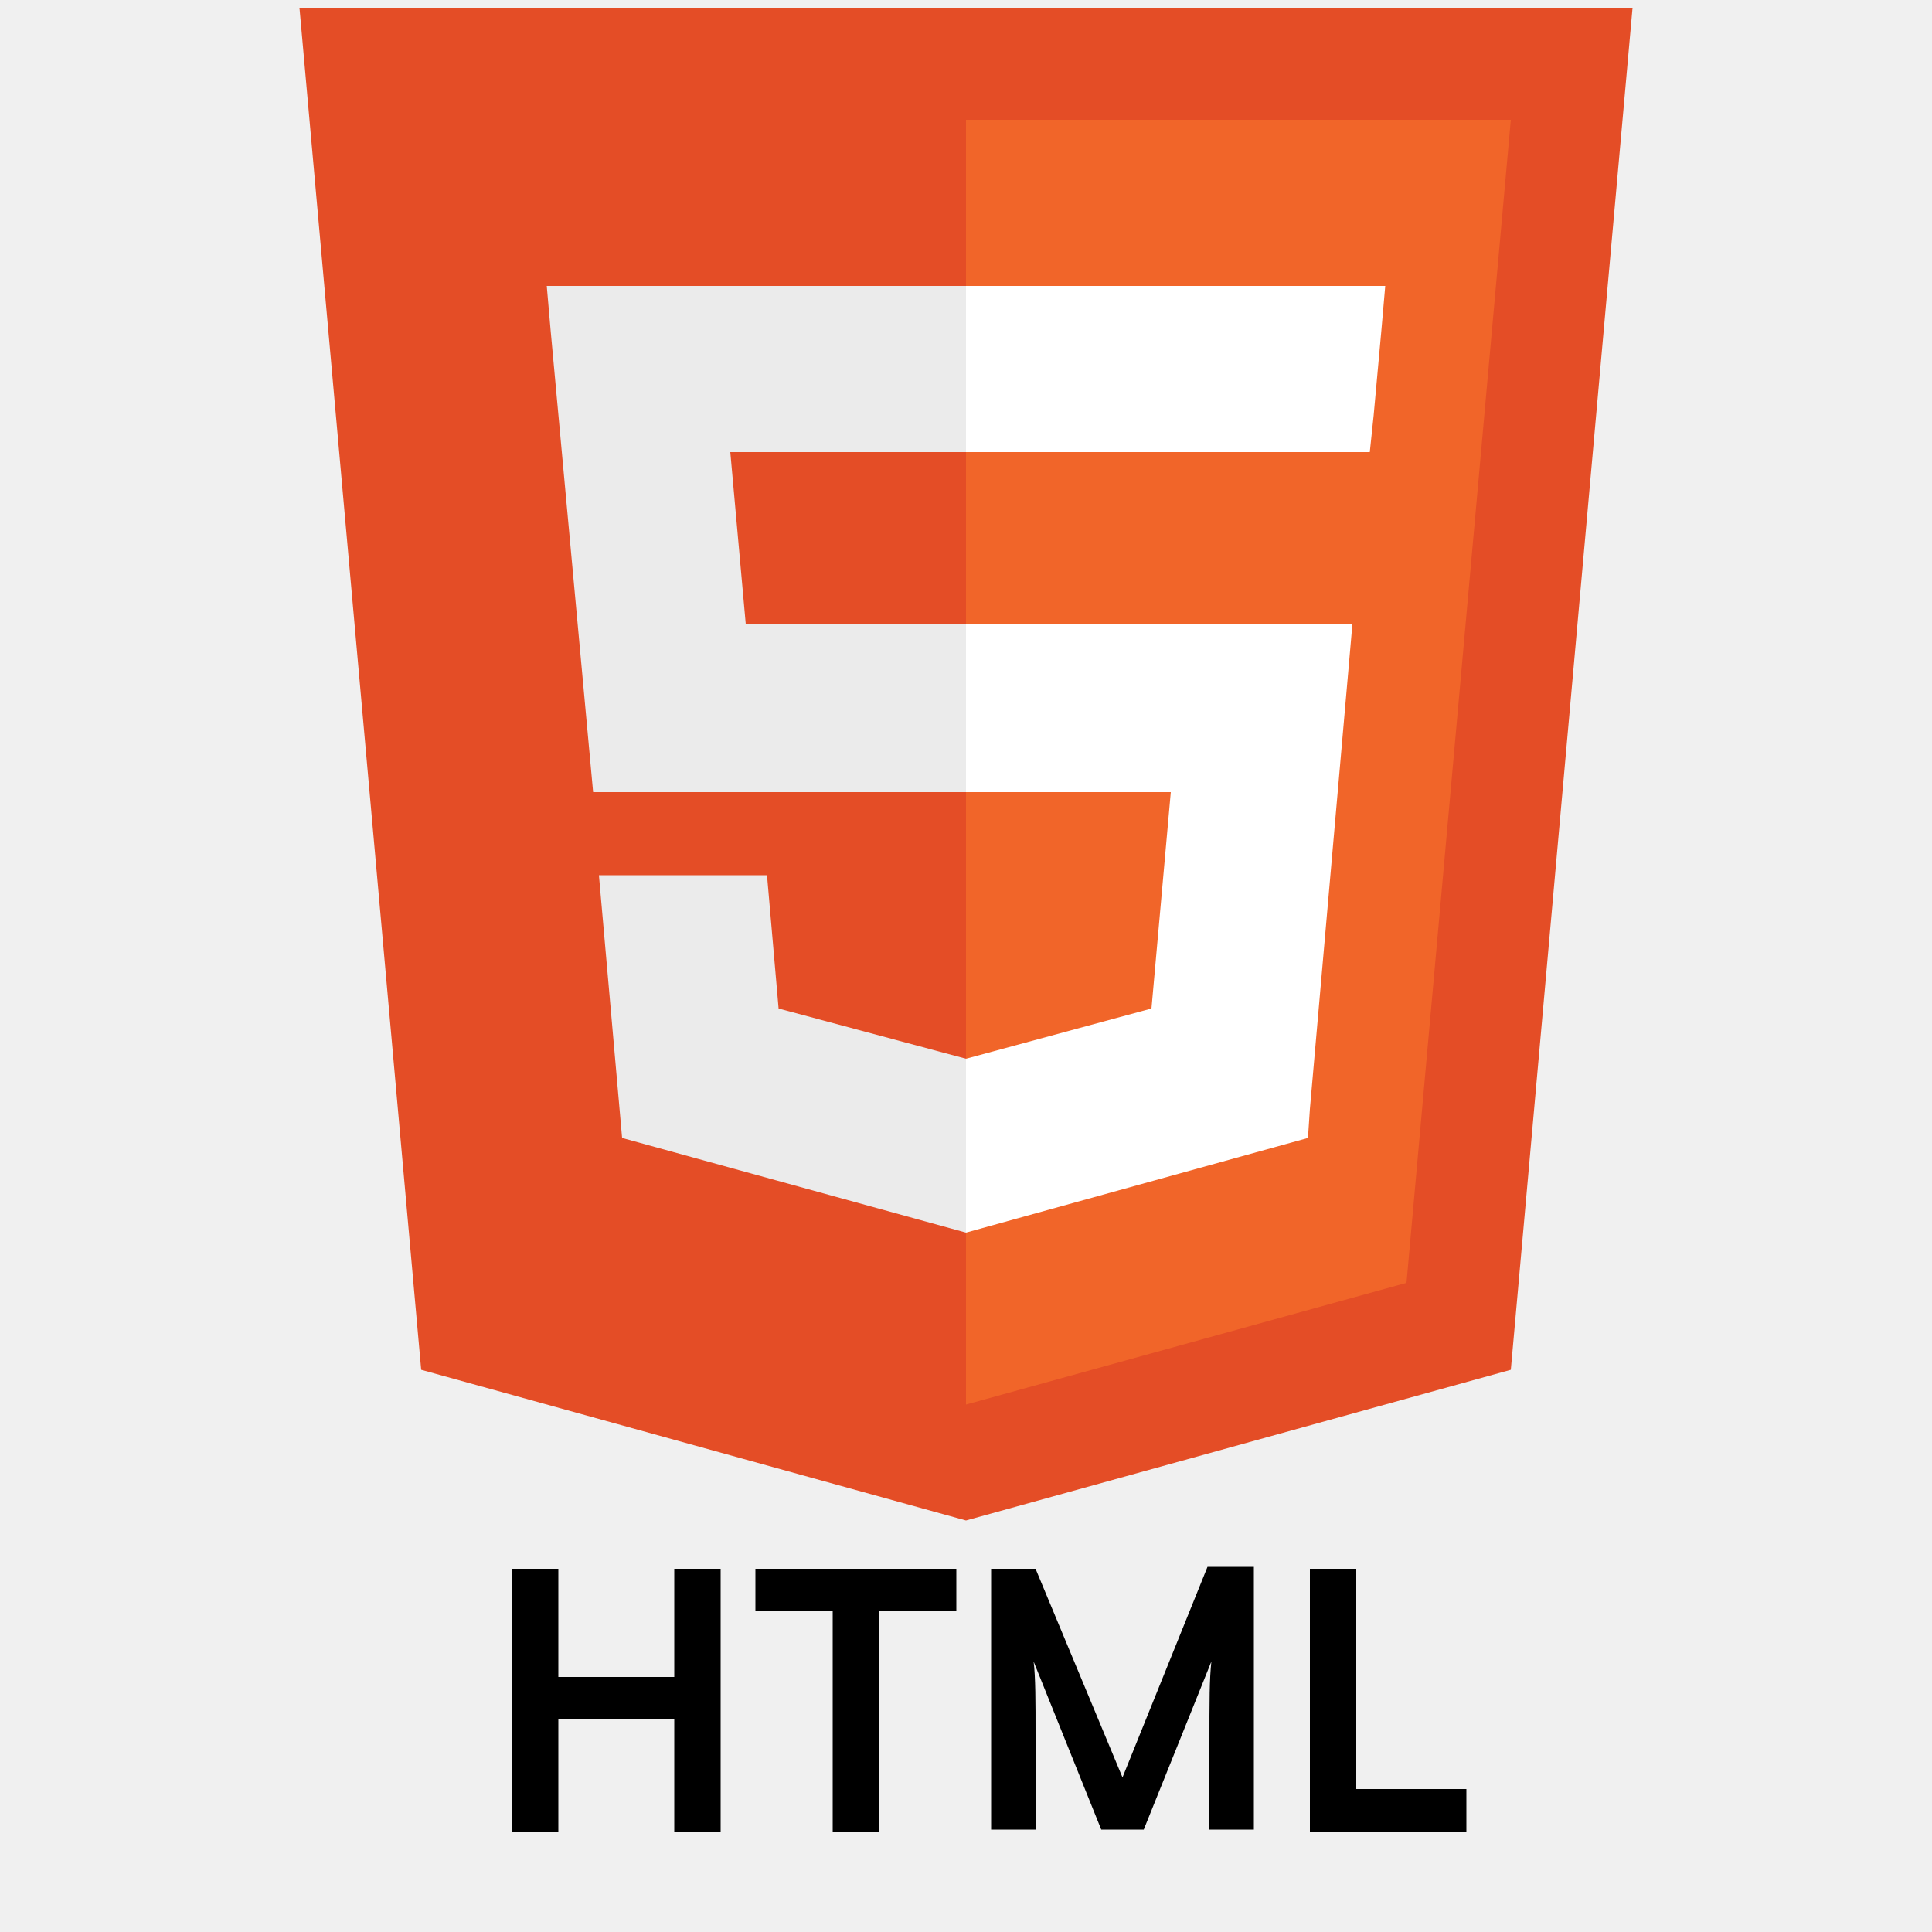
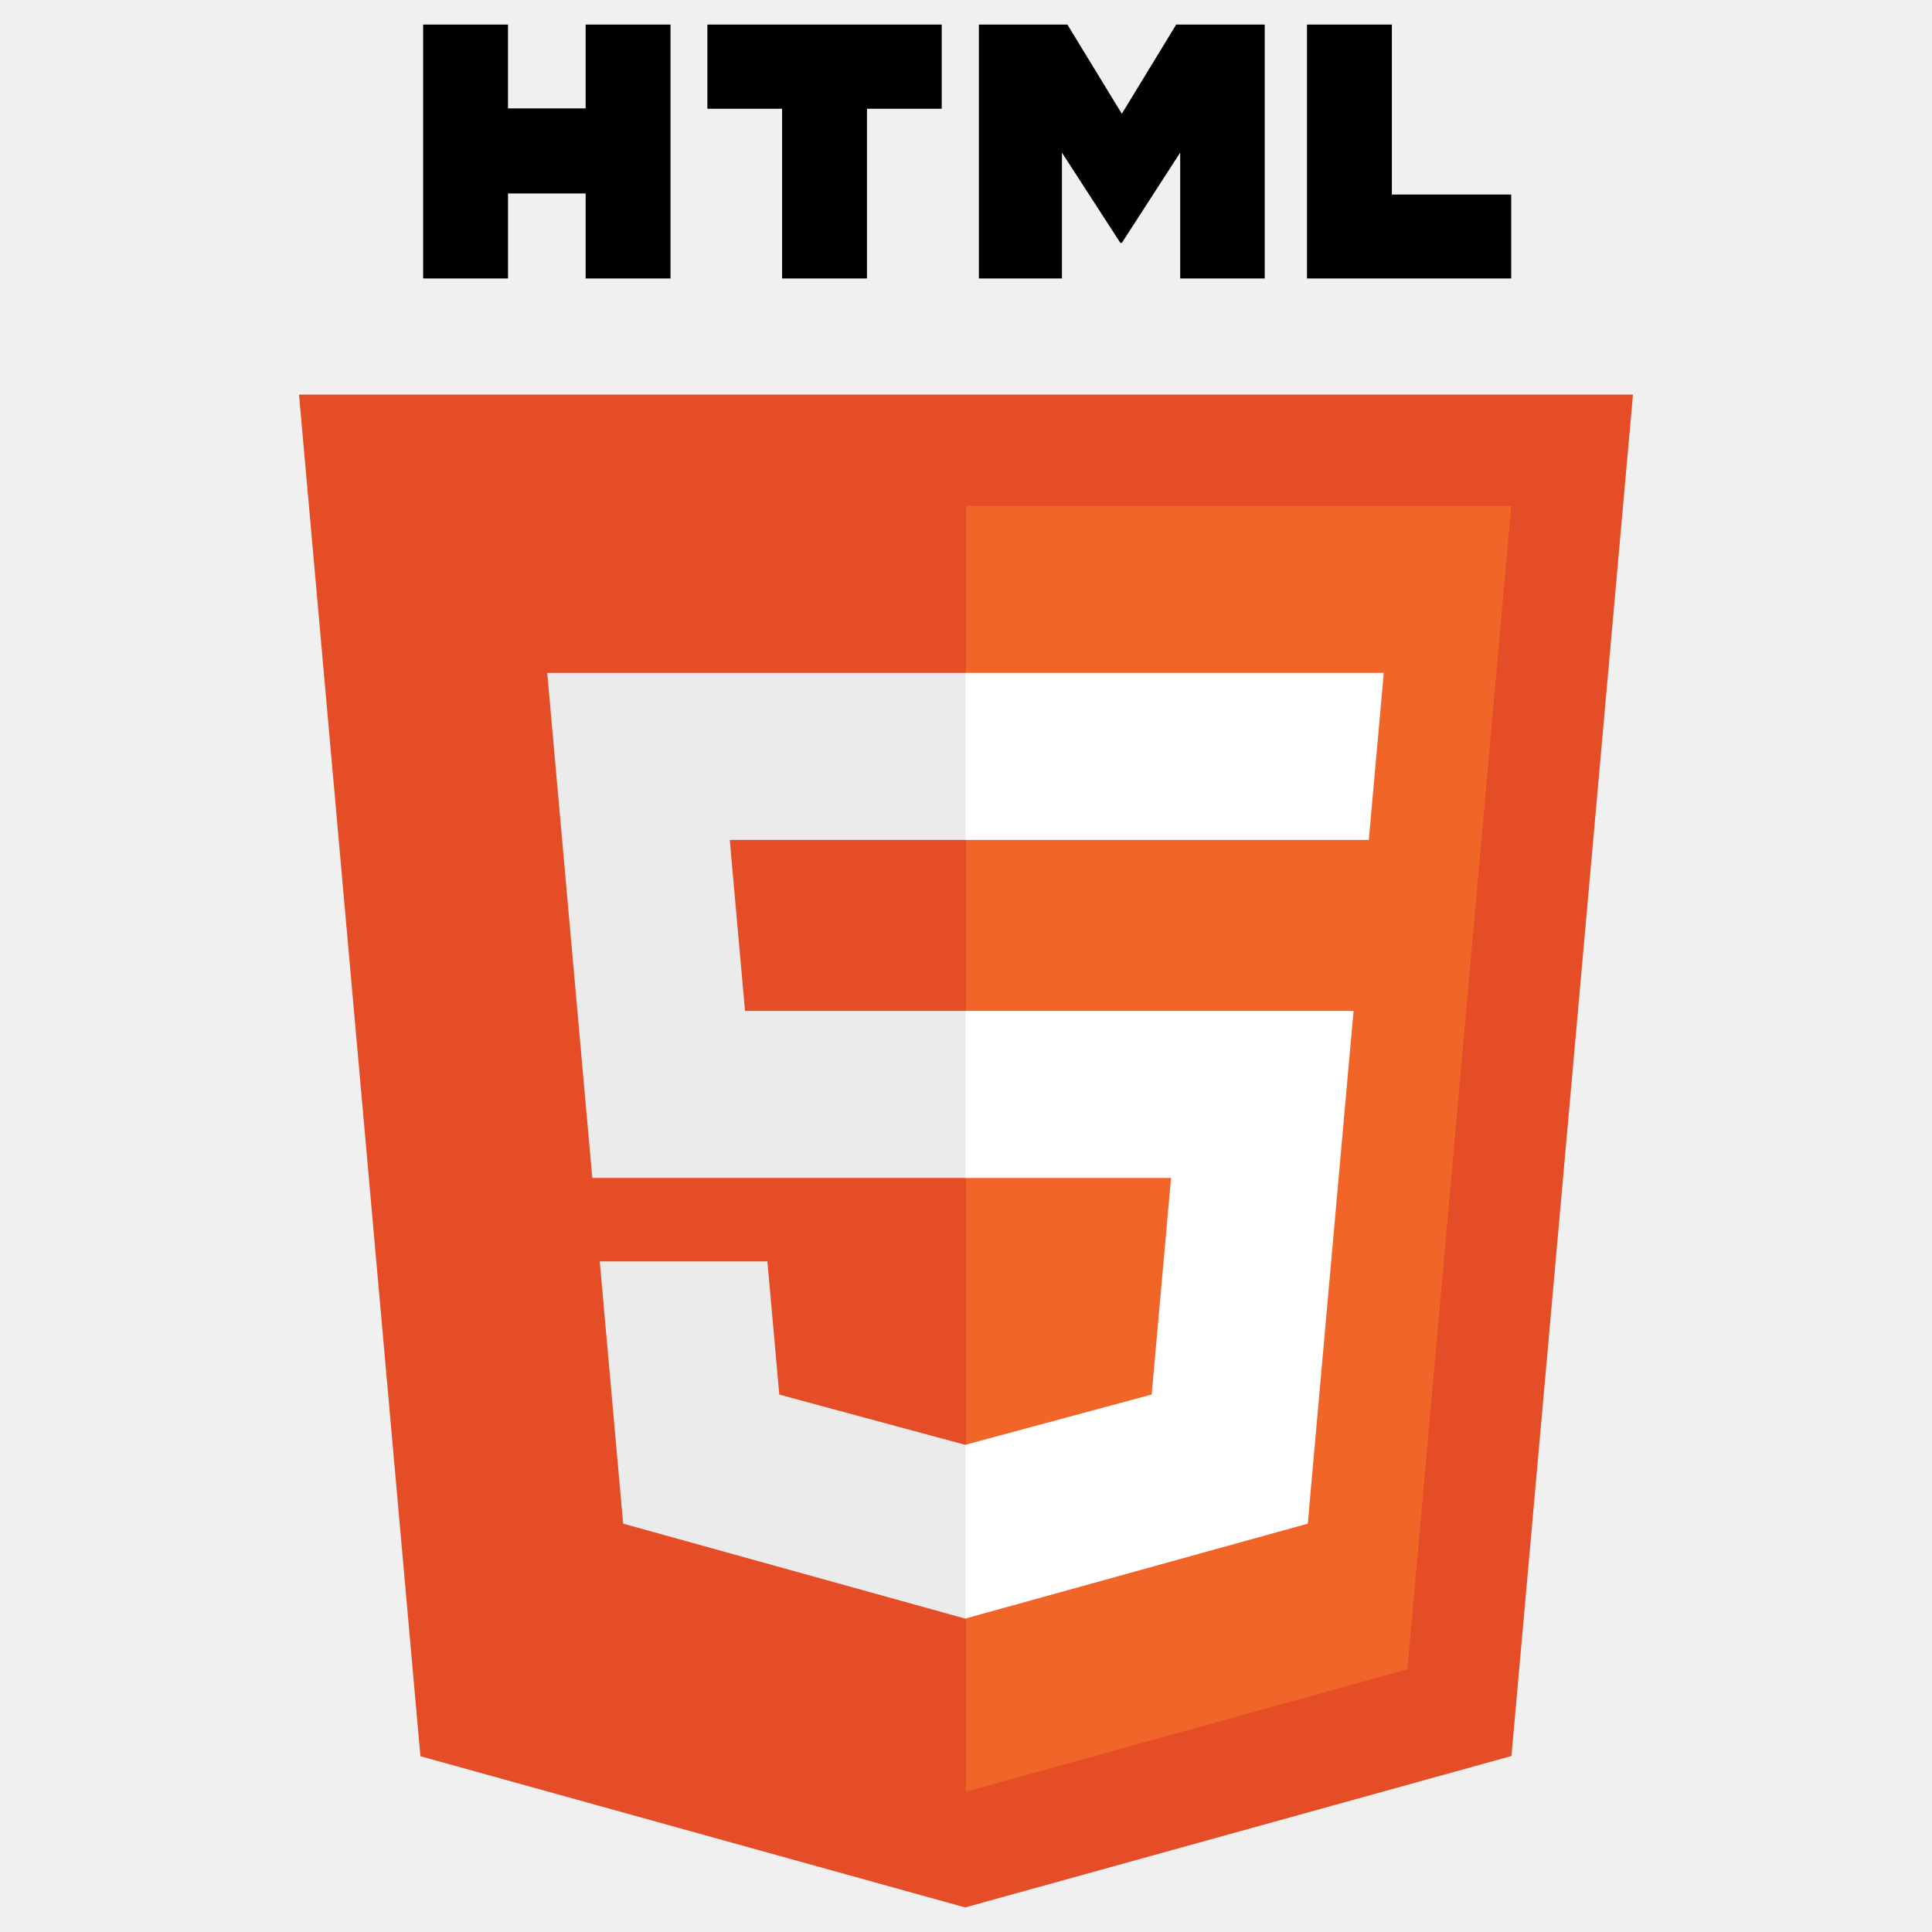
- <svg xmlns="http://www.w3.org/2000/svg" version="1.1" id="svg12" x="0px" y="0px" viewBox="0 0 100 100" style="enable-background:new 0 0 100 100;" xml:space="preserve">
-   <style type="text/css">
- 	.st0{fill:#E44D26;}
- 	.st1{fill:#F16529;}
- 	.st2{fill:#EBEBEB;}
- 	.st3{fill:#FFFFFF;}
- 	.st4{enable-background:new    ;}
- </style>
-   <path id="path2" class="st0" d="M21.8,70.9L15.5,0.4h69l-6.3,70.5L50,78.7L21.8,70.9z" />
-   <path id="path4" class="st1" d="M50,72.7l22.8-6.3l5.4-60.2H50V72.7z" />
-   <path id="path6" class="st2" d="M50,32.3H38.6l-0.8-8.9H50v-8.6H28.3l0.2,2.3L30.7,41H50V32.3z M50,54.8L50,54.8l-9.7-2.6l-0.6-6.9  H31l1.2,13.6L50,63.8l0,0V54.8z" />
-   <path id="path10" class="st3" d="M50,32.3V41h10.6l-1,11.2L50,54.8v9l17.7-4.9l0.1-1.5l2-22.8l0.2-2.3h-2.3H50z M50,14.8v8.6h20.9  l0.2-1.9l0.4-4.4l0.2-2.3H50z" />
-   <g class="st4">
-     <path d="M26.5,94.8V81.2h2.4v5.6h6v-5.6h2.4v13.6h-2.4V89h-6v5.8H26.5z" />
-     <path d="M39.1,81.2h10.4v2.2h-4v11.4h-2.4V83.4h-4V81.2z" />
-     <path d="M51.3,94.8V81.2h2.3L58.1,92l4.4-10.9h2.4v13.6h-2.3v-4.2c0-2.7,0-3.5,0.1-4.5l-3.5,8.7H57l-3.5-8.7   c0.1,0.8,0.1,2.1,0.1,3.8v4.9H51.3z" />
-     <path d="M70.2,92.6h5.7v2.2h-8.1V81.2h2.4V92.6z" />
-   </g>
+ <svg xmlns="http://www.w3.org/2000/svg" width="100" height="100" viewBox="0 0 128 128">
+   <path fill="#E44D26" d="M27.854 116.354l-8.043-90.211h88.378l-8.051 90.197-36.192 10.033z" />
+   <path fill="#F16529" d="M64 118.704l29.244-8.108 6.881-77.076H64z" />
+   <path fill="#EBEBEB" d="M64 66.978H49.359l-1.01-11.331H64V44.583H36.257l.264 2.969 2.72 30.489H64zm0 28.733l-.049.013-12.321-3.328-.788-8.823H39.735l1.55 17.372 22.664 6.292.051-.015z" />
+   <path d="M28.034 1.627h5.622v5.556H38.8V1.627h5.623v16.822H38.8v-5.633h-5.143v5.633h-5.623V1.627zm23.782 5.579h-4.95V1.627h15.525v5.579h-4.952v11.243h-5.623V7.206zm13.039-5.579h5.862l3.607 5.911 3.603-5.911h5.865v16.822h-5.601v-8.338l-3.867 5.981h-.098l-3.87-5.981v8.338h-5.502V1.627zm21.736 0h5.624v11.262h7.907v5.561H86.591V1.627z" />
+   <path fill="#fff" d="M63.962 66.978v11.063h13.624L76.302 92.39l-12.34 3.331v11.51l22.682-6.286.166-1.87 2.6-29.127.27-2.97h-2.982zm0-22.395v11.064h26.725l.221-2.487.505-5.608.265-2.969z" />
</svg>
